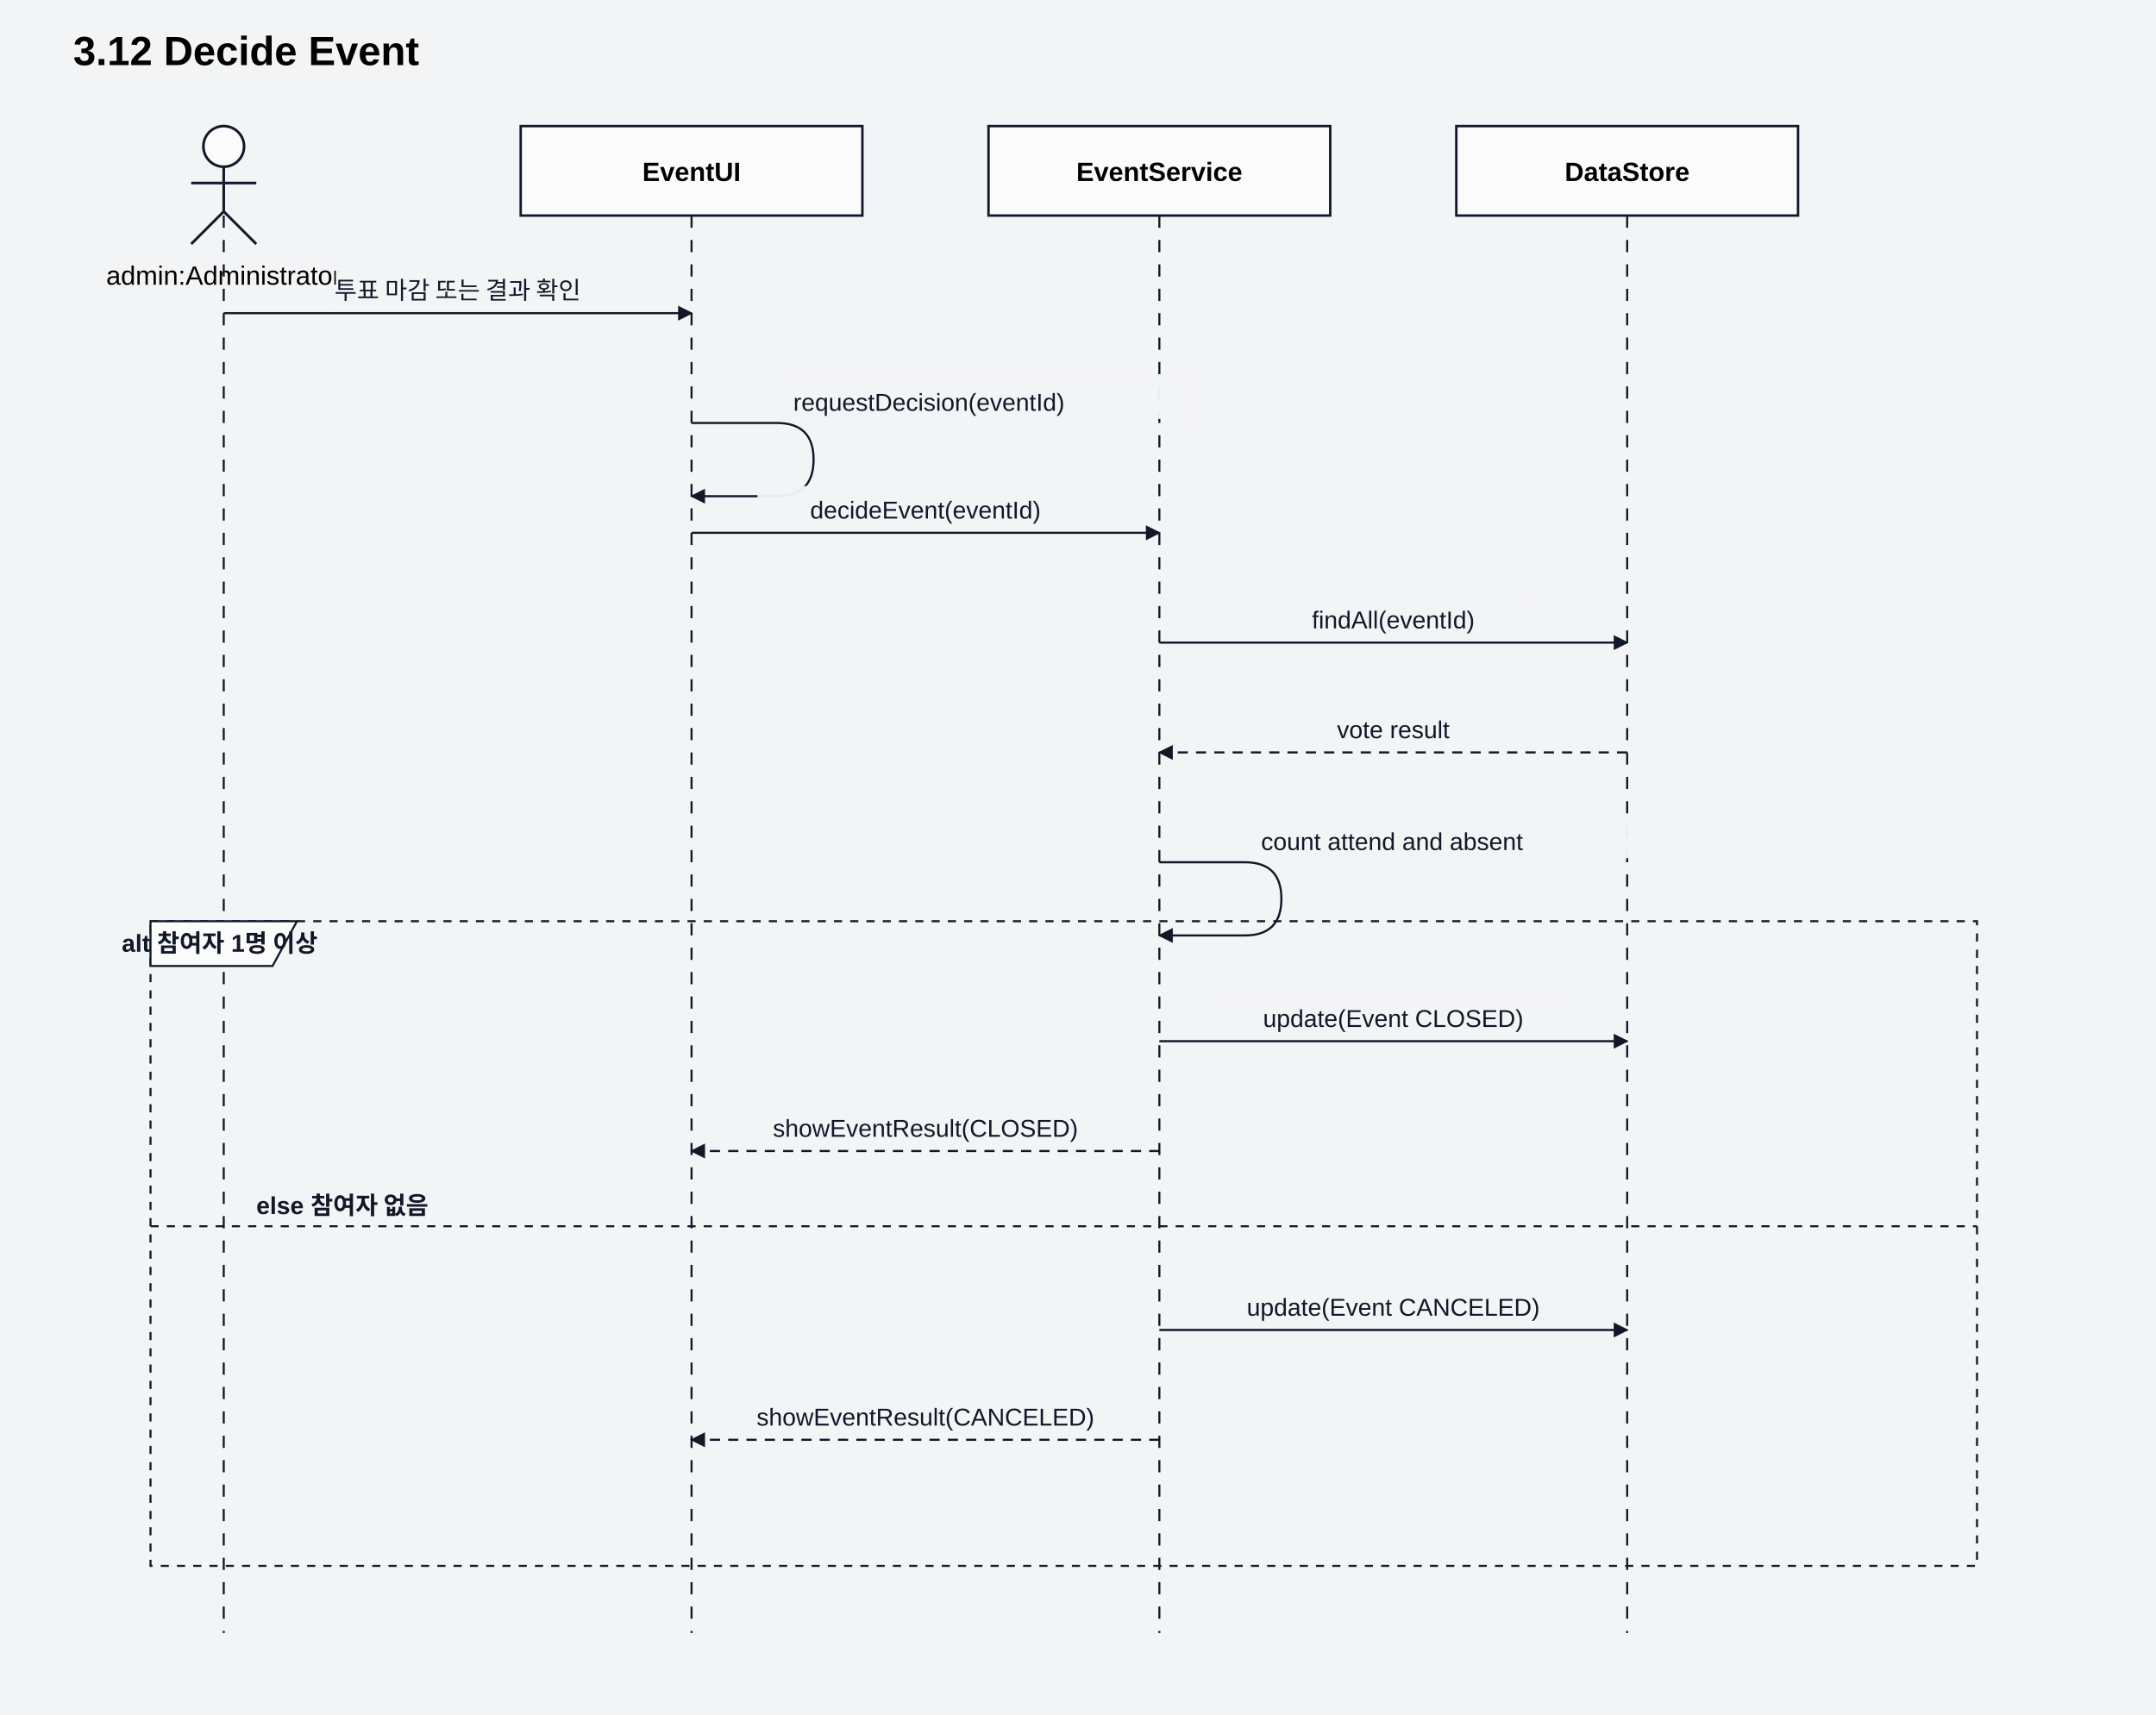
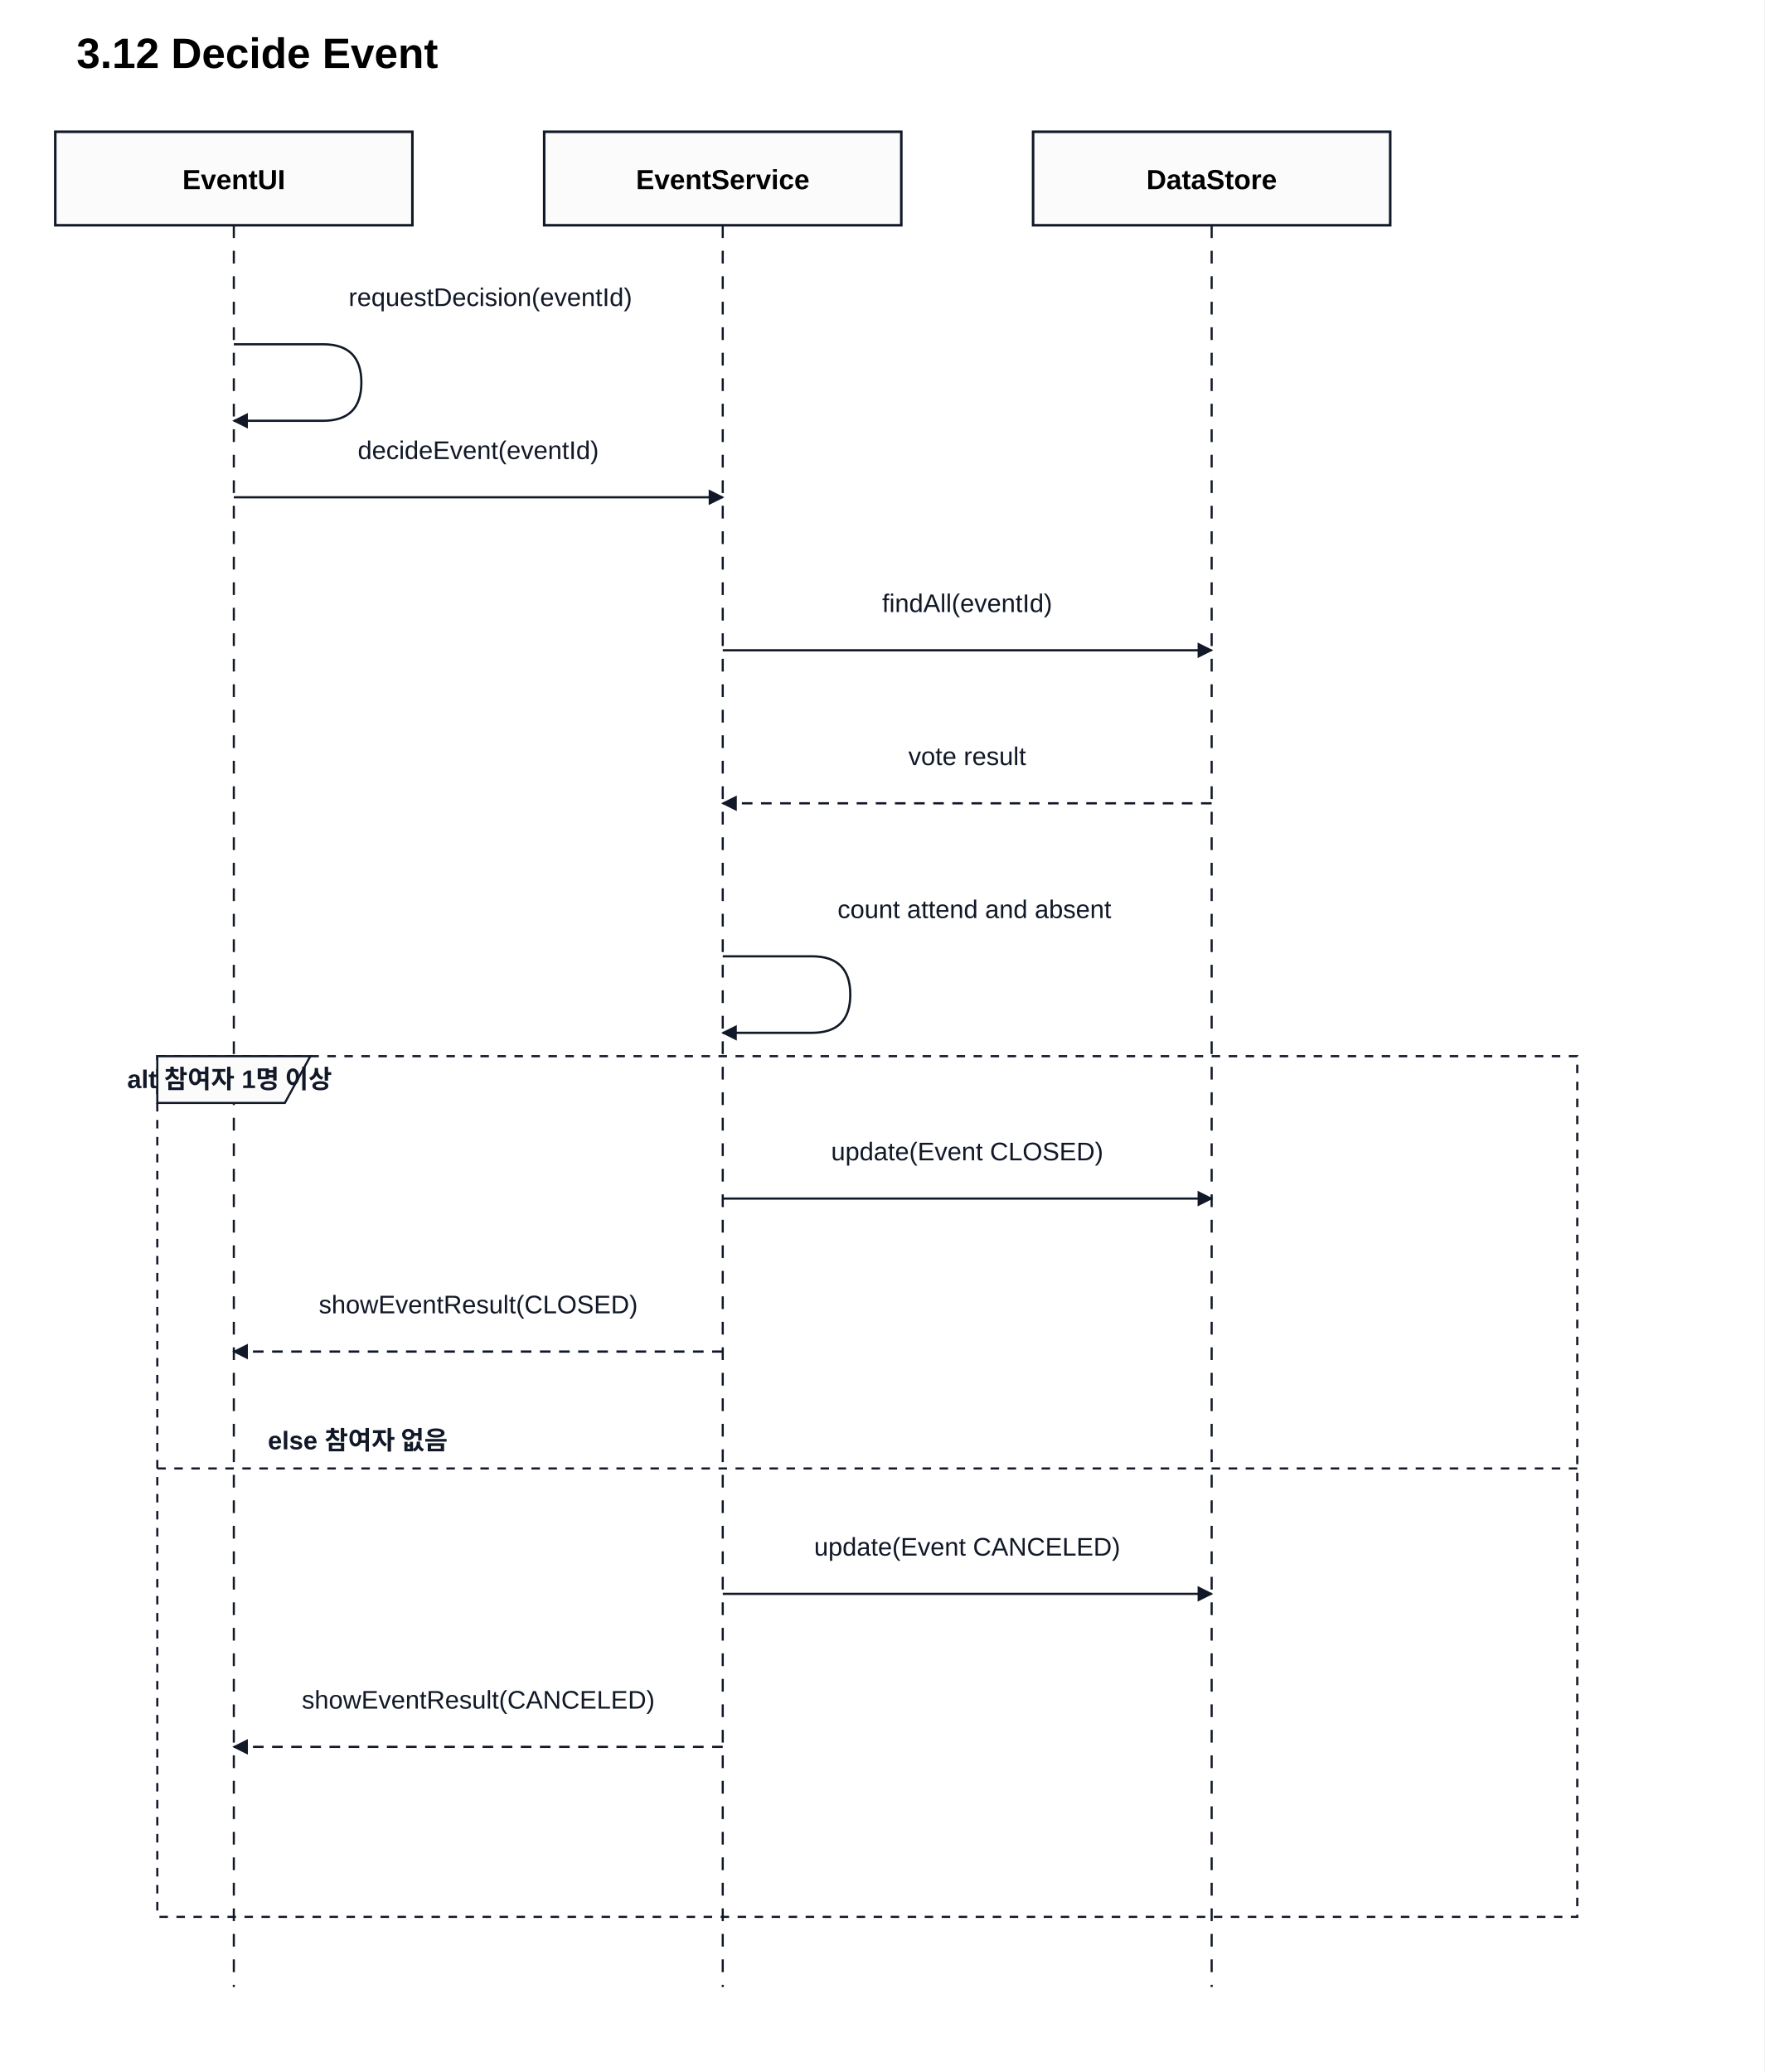
- <svg xmlns="http://www.w3.org/2000/svg" width="1060" height="843" viewBox="0 0 1060 843">
+ <svg xmlns="http://www.w3.org/2000/svg" width="830" height="975" viewBox="0 0 830 975">
  <defs>
    <marker id="arrow" viewBox="0 0 10 10" refX="9" refY="5" markerWidth="7" markerHeight="7" orient="auto">
      <path d="M0 0 L10 5 L0 10 z" fill="#111827" />
    </marker>
    <marker id="hollowArrow" viewBox="0 0 10 10" refX="9" refY="5" markerWidth="7" markerHeight="7" orient="auto">
      <path d="M0 0 L10 5 L0 10 z" fill="#fbfbfb" stroke="#111827" />
    </marker>
    <marker id="diamond" viewBox="0 0 16 10" refX="1" refY="5" markerWidth="11" markerHeight="9" orient="auto">
      <path d="M1 5 L8 1 L15 5 L8 9 z" fill="#111827" stroke="#111827" />
    </marker>
  </defs>
-   <rect width="100%" height="100%" fill="#f3f4f6" />
+   <rect width="100%" height="100%" fill="#ffffff" />
  <text x="36" y="32" font-family="Arial, sans-serif" font-size="20" font-weight="700">3.12 Decide Event</text>
-   <circle cx="110" cy="72" r="10" fill="#fbfbfb" stroke="#111827" stroke-width="1.3" />
-   <line x1="110" y1="82" x2="110" y2="104" stroke="#111827" stroke-width="1.3" />
-   <line x1="94" y1="90" x2="126" y2="90" stroke="#111827" stroke-width="1.3" />
-   <line x1="110" y1="104" x2="94" y2="120" stroke="#111827" stroke-width="1.3" />
-   <line x1="110" y1="104" x2="126" y2="120" stroke="#111827" stroke-width="1.3" />
-   <text x="110" y="140" text-anchor="middle" font-family="Arial, sans-serif" font-size="13">admin:Administrator</text>
-   <line x1="110" y1="106" x2="110" y2="803" stroke="#111827" stroke-width="1" stroke-dasharray="6 6" />
+   <rect x="26" y="62" width="168" height="44" fill="#fbfbfb" stroke="#111827" stroke-width="1.2" />
+   <text x="110" y="89" text-anchor="middle" font-family="Arial, sans-serif" font-size="13" font-weight="700">EventUI</text>
+   <line x1="110" y1="106" x2="110" y2="935" stroke="#111827" stroke-width="1" stroke-dasharray="6 6" />
  <rect x="256" y="62" width="168" height="44" fill="#fbfbfb" stroke="#111827" stroke-width="1.2" />
-   <text x="340" y="89" text-anchor="middle" font-family="Arial, sans-serif" font-size="13" font-weight="700">EventUI</text>
-   <line x1="340" y1="106" x2="340" y2="803" stroke="#111827" stroke-width="1" stroke-dasharray="6 6" />
+   <text x="340" y="89" text-anchor="middle" font-family="Arial, sans-serif" font-size="13" font-weight="700">EventService</text>
+   <line x1="340" y1="106" x2="340" y2="935" stroke="#111827" stroke-width="1" stroke-dasharray="6 6" />
  <rect x="486" y="62" width="168" height="44" fill="#fbfbfb" stroke="#111827" stroke-width="1.2" />
-   <text x="570" y="89" text-anchor="middle" font-family="Arial, sans-serif" font-size="13" font-weight="700">EventService</text>
-   <line x1="570" y1="106" x2="570" y2="803" stroke="#111827" stroke-width="1" stroke-dasharray="6 6" />
-   <rect x="716" y="62" width="168" height="44" fill="#fbfbfb" stroke="#111827" stroke-width="1.2" />
-   <text x="800" y="89" text-anchor="middle" font-family="Arial, sans-serif" font-size="13" font-weight="700">DataStore</text>
-   <line x1="800" y1="106" x2="800" y2="803" stroke="#111827" stroke-width="1" stroke-dasharray="6 6" />
-   <rect x="74" y="453" width="898" height="317" fill="none" stroke="#111827" stroke-dasharray="4 4" />
-   <path d="M74 453 h72 l-12 22 h-60 z" fill="#fbfbfb" stroke="#111827" />
-   <text x="108" y="468" text-anchor="middle" font-family="Arial, sans-serif" font-size="12" font-weight="700" fill="#111827">alt 참여자 1명 이상</text>
-   <line x1="74" y1="603" x2="972" y2="603" stroke="#111827" stroke-dasharray="4 4" />
-   <rect x="123" y="581" width="97.16" height="20" fill="#f3f4f6" opacity="0.96" />
-   <text x="126" y="597" text-anchor="start" font-family="Arial, sans-serif" font-size="12" font-weight="700" fill="#111827">else 참여자 없음</text>
-   <line x1="110" y1="154" x2="340" y2="154" stroke="#111827" stroke-width="1.05" marker-end="url(#arrow)" />
-   <rect x="165.08" y="131" width="119.84" height="20" fill="#f3f4f6" opacity="0.96" />
-   <text x="225" y="147" text-anchor="middle" font-family="Arial, sans-serif" font-size="12" font-weight="400" fill="#111827">투표 마감 또는 결과 확인</text>
-   <path d="M340 208 h42 q18 0 18 18 q0 18 -18 18 h-42" fill="none" stroke="#111827" stroke-width="1.05" marker-end="url(#arrow)" />
-   <rect x="387" y="186" width="195.44" height="20" fill="#f3f4f6" opacity="0.96" />
-   <text x="390" y="202" text-anchor="start" font-family="Arial, sans-serif" font-size="12" font-weight="400" fill="#111827">requestDecision(eventId)</text>
-   <line x1="340" y1="262" x2="570" y2="262" stroke="#111827" stroke-width="1.05" marker-end="url(#arrow)" />
-   <rect x="372.4" y="239" width="165.2" height="20" fill="#f3f4f6" opacity="0.96" />
-   <text x="455" y="255" text-anchor="middle" font-family="Arial, sans-serif" font-size="12" font-weight="400" fill="#111827">decideEvent(eventId)</text>
-   <line x1="570" y1="316" x2="800" y2="316" stroke="#111827" stroke-width="1.05" marker-end="url(#arrow)" />
-   <rect x="617.52" y="293" width="134.96" height="20" fill="#f3f4f6" opacity="0.96" />
-   <text x="685" y="309" text-anchor="middle" font-family="Arial, sans-serif" font-size="12" font-weight="400" fill="#111827">findAll(eventId)</text>
-   <line x1="800" y1="370" x2="570" y2="370" stroke="#111827" stroke-width="1.05" marker-end="url(#arrow)" stroke-dasharray="5 4" />
-   <rect x="636.42" y="347" width="97.16" height="20" fill="#f3f4f6" opacity="0.96" />
-   <text x="685" y="363" text-anchor="middle" font-family="Arial, sans-serif" font-size="12" font-weight="400" fill="#111827">vote result</text>
-   <path d="M570 424 h42 q18 0 18 18 q0 18 -18 18 h-42" fill="none" stroke="#111827" stroke-width="1.05" marker-end="url(#arrow)" />
-   <rect x="617" y="402" width="187.88" height="20" fill="#f3f4f6" opacity="0.96" />
-   <text x="620" y="418" text-anchor="start" font-family="Arial, sans-serif" font-size="12" font-weight="400" fill="#111827">count attend and absent</text>
-   <line x1="570" y1="512" x2="800" y2="512" stroke="#111827" stroke-width="1.05" marker-end="url(#arrow)" />
-   <rect x="602.4" y="489" width="165.2" height="20" fill="#f3f4f6" opacity="0.96" />
-   <text x="685" y="505" text-anchor="middle" font-family="Arial, sans-serif" font-size="12" font-weight="400" fill="#111827">update(Event CLOSED)</text>
-   <line x1="570" y1="566" x2="340" y2="566" stroke="#111827" stroke-width="1.05" marker-end="url(#arrow)" stroke-dasharray="5 4" />
-   <rect x="361.06" y="543" width="187.88" height="20" fill="#f3f4f6" opacity="0.96" />
-   <text x="455" y="559" text-anchor="middle" font-family="Arial, sans-serif" font-size="12" font-weight="400" fill="#111827">showEventResult(CLOSED)</text>
-   <line x1="570" y1="654" x2="800" y2="654" stroke="#111827" stroke-width="1.05" marker-end="url(#arrow)" />
-   <rect x="594.84" y="631" width="180.32" height="20" fill="#f3f4f6" opacity="0.96" />
-   <text x="685" y="647" text-anchor="middle" font-family="Arial, sans-serif" font-size="12" font-weight="400" fill="#111827">update(Event CANCELED)</text>
-   <line x1="570" y1="708" x2="340" y2="708" stroke="#111827" stroke-width="1.05" marker-end="url(#arrow)" stroke-dasharray="5 4" />
-   <rect x="353.5" y="685" width="203" height="20" fill="#f3f4f6" opacity="0.96" />
-   <text x="455" y="701" text-anchor="middle" font-family="Arial, sans-serif" font-size="12" font-weight="400" fill="#111827">showEventResult(CANCELED)</text>
+   <text x="570" y="89" text-anchor="middle" font-family="Arial, sans-serif" font-size="13" font-weight="700">DataStore</text>
+   <line x1="570" y1="106" x2="570" y2="935" stroke="#111827" stroke-width="1" stroke-dasharray="6 6" />
+   <rect x="74" y="497" width="668" height="405" fill="none" stroke="#111827" stroke-dasharray="4 4" />
+   <path d="M74 497 h72 l-12 22 h-60 z" fill="#fbfbfb" stroke="#111827" />
+   <text x="108" y="512" text-anchor="middle" font-family="Arial, sans-serif" font-size="12" font-weight="700" fill="#111827">alt 참여자 1명 이상</text>
+   <line x1="74" y1="691" x2="742" y2="691" stroke="#111827" stroke-dasharray="4 4" />
+   <text x="126" y="682" text-anchor="start" font-family="Arial, sans-serif" font-size="12" font-weight="700" fill="#111827">else 참여자 없음</text>
+   <path d="M110 162 h42 q18 0 18 18 q0 18 -18 18 h-42" fill="none" stroke="#111827" stroke-width="1.05" marker-end="url(#arrow)" />
+   <text x="164" y="144" text-anchor="start" font-family="Arial, sans-serif" font-size="12" font-weight="400" fill="#111827">requestDecision(eventId)</text>
+   <line x1="110" y1="234" x2="340" y2="234" stroke="#111827" stroke-width="1.05" marker-end="url(#arrow)" />
+   <text x="225" y="216" text-anchor="middle" font-family="Arial, sans-serif" font-size="12" font-weight="400" fill="#111827">decideEvent(eventId)</text>
+   <line x1="340" y1="306" x2="570" y2="306" stroke="#111827" stroke-width="1.05" marker-end="url(#arrow)" />
+   <text x="455" y="288" text-anchor="middle" font-family="Arial, sans-serif" font-size="12" font-weight="400" fill="#111827">findAll(eventId)</text>
+   <line x1="570" y1="378" x2="340" y2="378" stroke="#111827" stroke-width="1.05" marker-end="url(#arrow)" stroke-dasharray="5 4" />
+   <text x="455" y="360" text-anchor="middle" font-family="Arial, sans-serif" font-size="12" font-weight="400" fill="#111827">vote result</text>
+   <path d="M340 450 h42 q18 0 18 18 q0 18 -18 18 h-42" fill="none" stroke="#111827" stroke-width="1.05" marker-end="url(#arrow)" />
+   <text x="394" y="432" text-anchor="start" font-family="Arial, sans-serif" font-size="12" font-weight="400" fill="#111827">count attend and absent</text>
+   <line x1="340" y1="564" x2="570" y2="564" stroke="#111827" stroke-width="1.05" marker-end="url(#arrow)" />
+   <text x="455" y="546" text-anchor="middle" font-family="Arial, sans-serif" font-size="12" font-weight="400" fill="#111827">update(Event CLOSED)</text>
+   <line x1="340" y1="636" x2="110" y2="636" stroke="#111827" stroke-width="1.05" marker-end="url(#arrow)" stroke-dasharray="5 4" />
+   <text x="225" y="618" text-anchor="middle" font-family="Arial, sans-serif" font-size="12" font-weight="400" fill="#111827">showEventResult(CLOSED)</text>
+   <line x1="340" y1="750" x2="570" y2="750" stroke="#111827" stroke-width="1.05" marker-end="url(#arrow)" />
+   <text x="455" y="732" text-anchor="middle" font-family="Arial, sans-serif" font-size="12" font-weight="400" fill="#111827">update(Event CANCELED)</text>
+   <line x1="340" y1="822" x2="110" y2="822" stroke="#111827" stroke-width="1.05" marker-end="url(#arrow)" stroke-dasharray="5 4" />
+   <text x="225" y="804" text-anchor="middle" font-family="Arial, sans-serif" font-size="12" font-weight="400" fill="#111827">showEventResult(CANCELED)</text>
</svg>
